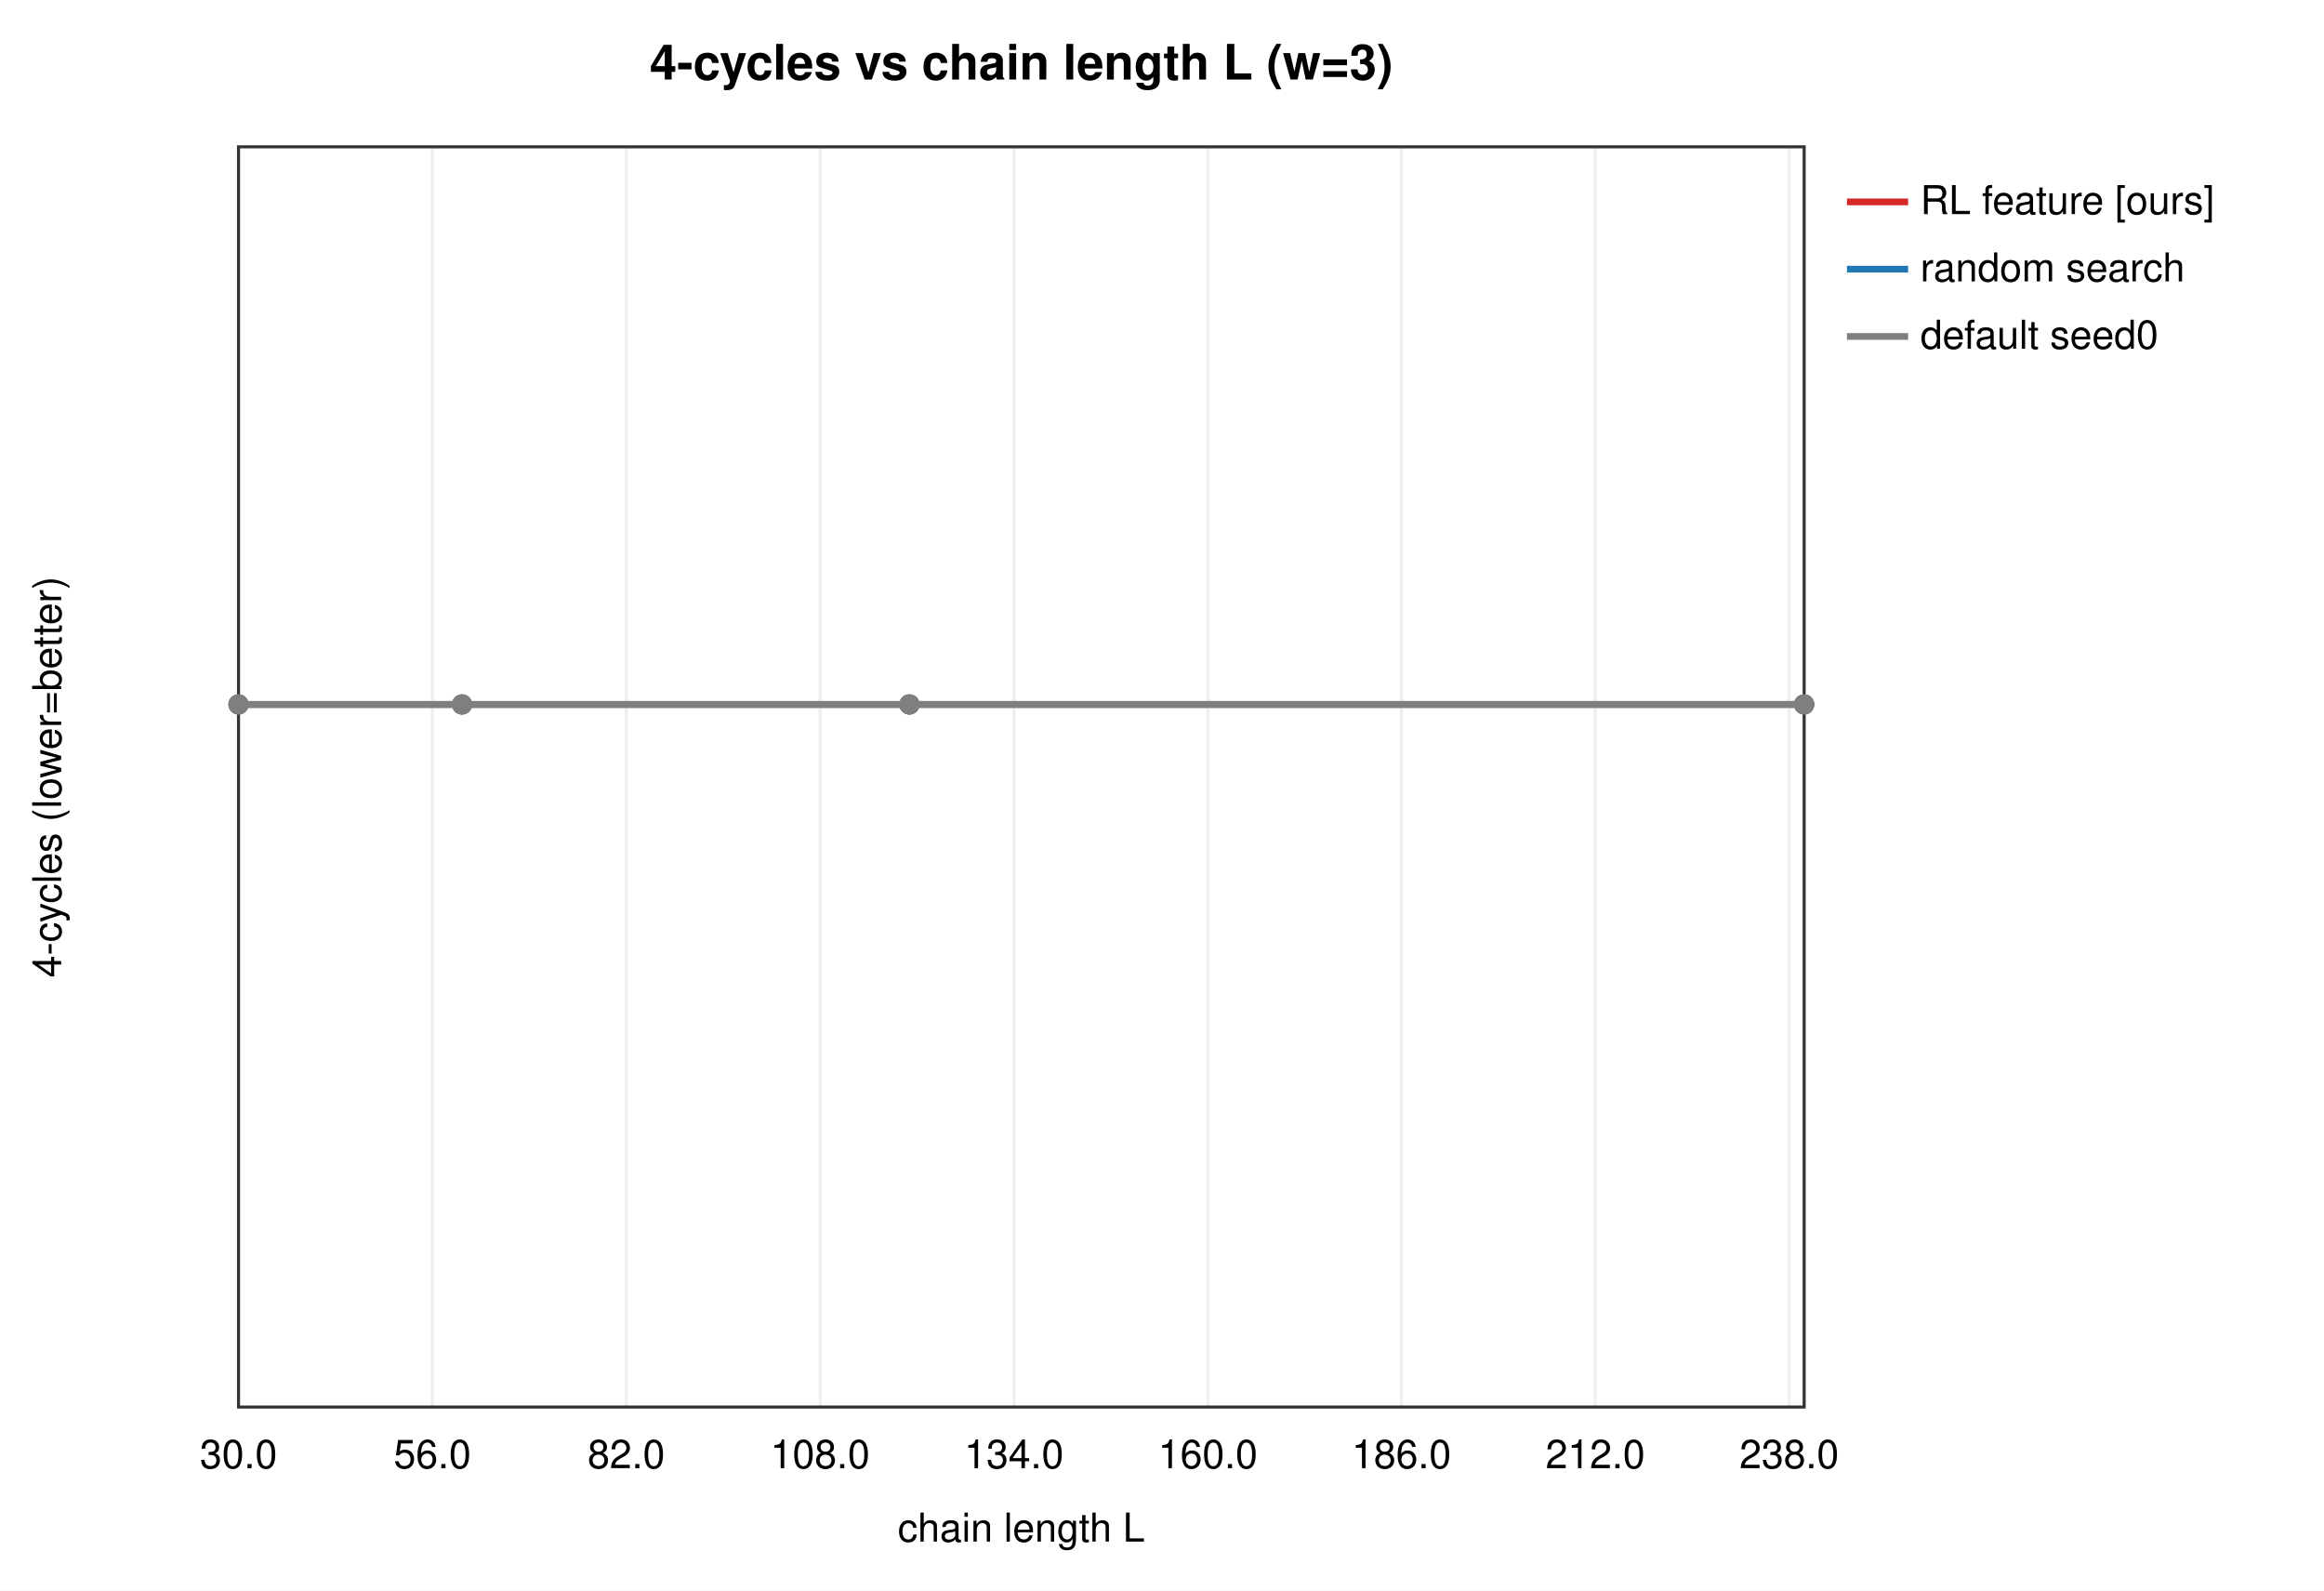
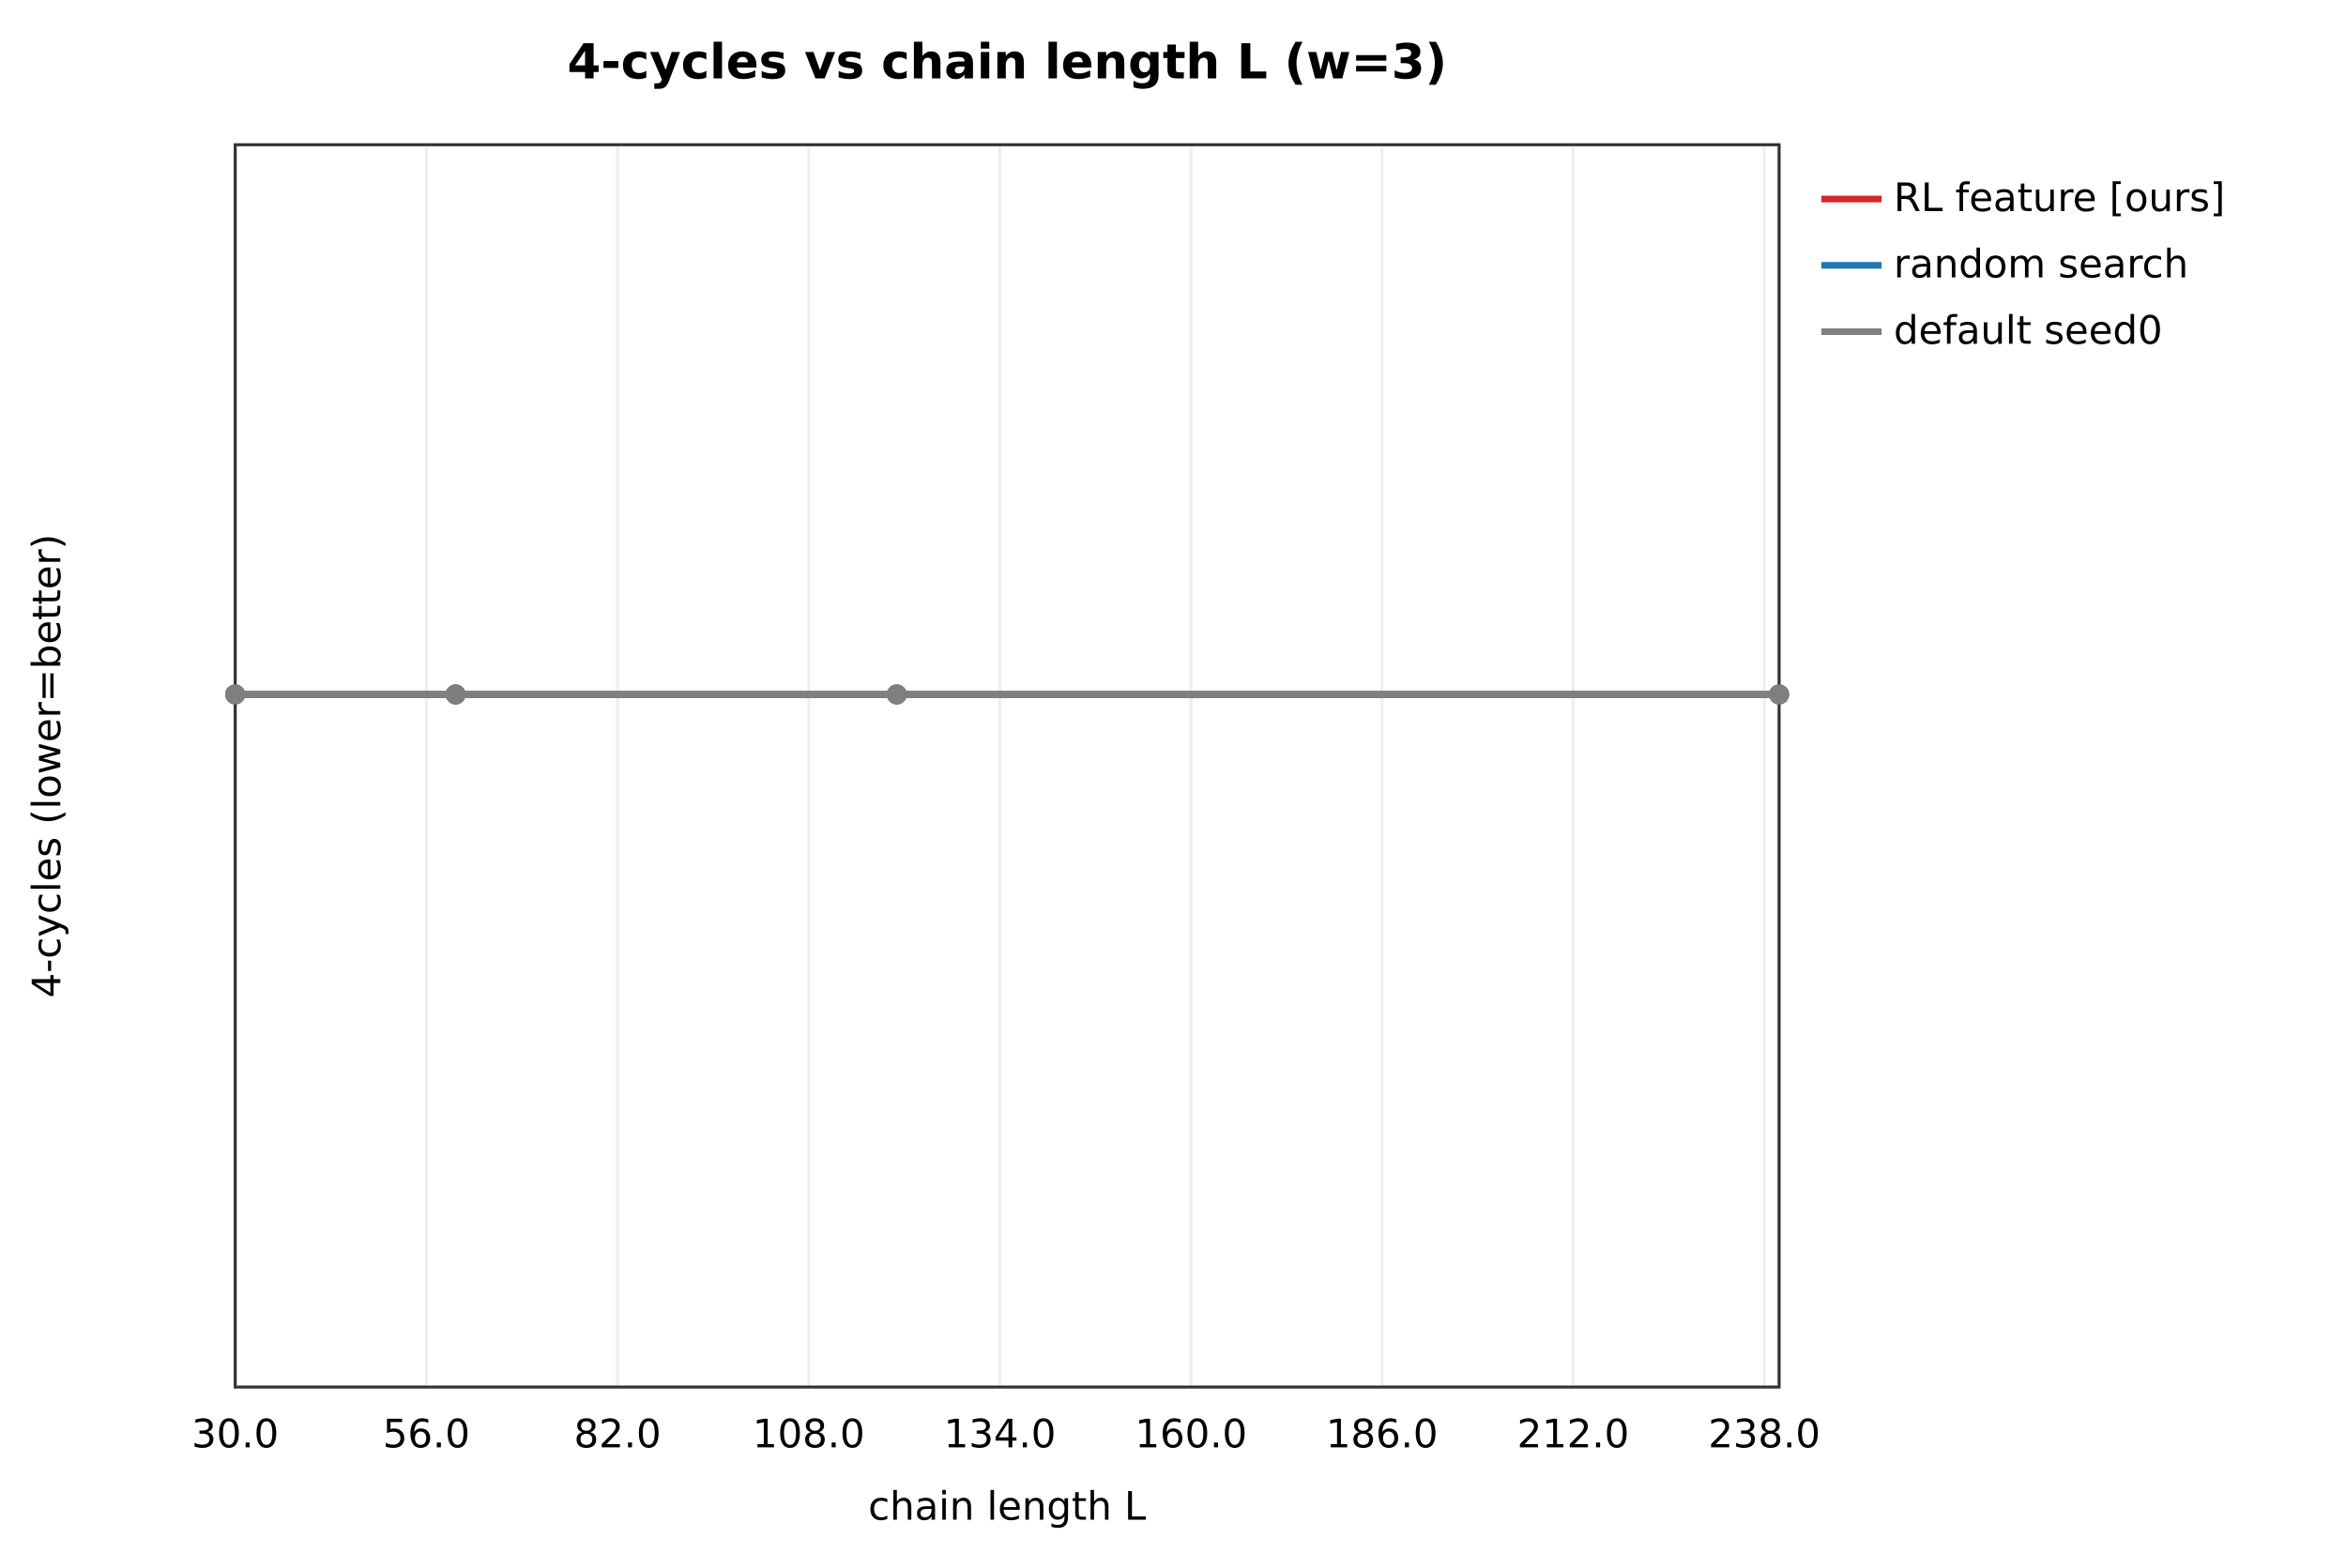
- <svg xmlns="http://www.w3.org/2000/svg" width="760" height="520" font-family="Helvetica,Arial,sans-serif" font-size="13">
-   <rect width="760" height="520" fill="white" />
+ <svg xmlns="http://www.w3.org/2000/svg" width="778" height="520" font-family="DejaVu Sans, Arial, sans-serif" font-size="13">
+   <rect width="778" height="520" fill="white" />
  <text x="334.0" y="26" text-anchor="middle" font-size="16" font-weight="bold">4-cycles vs chain length L (w=3)</text>
  <line x1="78.0" y1="48" x2="78.0" y2="460" stroke="#eee" />
  <text x="78.0" y="480.0" text-anchor="middle">30.0</text>
  <line x1="141.4" y1="48" x2="141.4" y2="460" stroke="#eee" />
  <text x="141.4" y="480.0" text-anchor="middle">56.0</text>
  <line x1="204.8" y1="48" x2="204.8" y2="460" stroke="#eee" />
  <text x="204.8" y="480.0" text-anchor="middle">82.0</text>
  <line x1="268.2" y1="48" x2="268.2" y2="460" stroke="#eee" />
  <text x="268.2" y="480.0" text-anchor="middle">108.0</text>
  <line x1="331.6" y1="48" x2="331.6" y2="460" stroke="#eee" />
  <text x="331.6" y="480.0" text-anchor="middle">134.0</text>
  <line x1="395.0" y1="48" x2="395.0" y2="460" stroke="#eee" />
  <text x="395.0" y="480.0" text-anchor="middle">160.0</text>
  <line x1="458.3" y1="48" x2="458.3" y2="460" stroke="#eee" />
  <text x="458.3" y="480.0" text-anchor="middle">186.0</text>
  <line x1="521.7" y1="48" x2="521.7" y2="460" stroke="#eee" />
  <text x="521.7" y="480.0" text-anchor="middle">212.0</text>
  <line x1="585.1" y1="48" x2="585.1" y2="460" stroke="#eee" />
  <text x="585.1" y="480.0" text-anchor="middle">238.0</text>
  <rect x="78" y="48" width="512" height="412" fill="none" stroke="#333" />
  <text x="334.0" y="504" text-anchor="middle">chain length L</text>
  <text x="20" y="254.0" text-anchor="middle" transform="rotate(-90 20 254.0)">4-cycles (lower=better)</text>
  <path d="M78.0,230.3 L151.1,230.3 L297.4,230.3 L590.0,230.3" fill="none" stroke="#d62728" stroke-width="2.2" />
  <circle cx="78.0" cy="230.3" r="3.3" fill="#d62728" />
  <circle cx="151.1" cy="230.3" r="3.3" fill="#d62728" />
  <circle cx="297.4" cy="230.3" r="3.3" fill="#d62728" />
  <circle cx="590.0" cy="230.3" r="3.3" fill="#d62728" />
  <line x1="604" y1="66" x2="624" y2="66" stroke="#d62728" stroke-width="2.2" />
  <text x="628" y="70">RL feature [ours]</text>
  <path d="M78.0,230.3 L151.1,230.3 L297.4,230.3 L590.0,230.3" fill="none" stroke="#1f77b4" stroke-width="2.2" />
  <circle cx="78.0" cy="230.3" r="3.3" fill="#1f77b4" />
  <circle cx="151.1" cy="230.3" r="3.3" fill="#1f77b4" />
  <circle cx="297.4" cy="230.3" r="3.3" fill="#1f77b4" />
  <circle cx="590.0" cy="230.3" r="3.3" fill="#1f77b4" />
  <line x1="604" y1="88" x2="624" y2="88" stroke="#1f77b4" stroke-width="2.2" />
  <text x="628" y="92">random search</text>
  <path d="M78.0,230.3 L151.1,230.3 L297.4,230.3 L590.0,230.3" fill="none" stroke="#7f7f7f" stroke-width="2.2" />
  <circle cx="78.0" cy="230.3" r="3.3" fill="#7f7f7f" />
  <circle cx="151.1" cy="230.3" r="3.3" fill="#7f7f7f" />
  <circle cx="297.4" cy="230.3" r="3.3" fill="#7f7f7f" />
  <circle cx="590.0" cy="230.3" r="3.3" fill="#7f7f7f" />
  <line x1="604" y1="110" x2="624" y2="110" stroke="#7f7f7f" stroke-width="2.2" />
  <text x="628" y="114">default seed0</text>
</svg>
